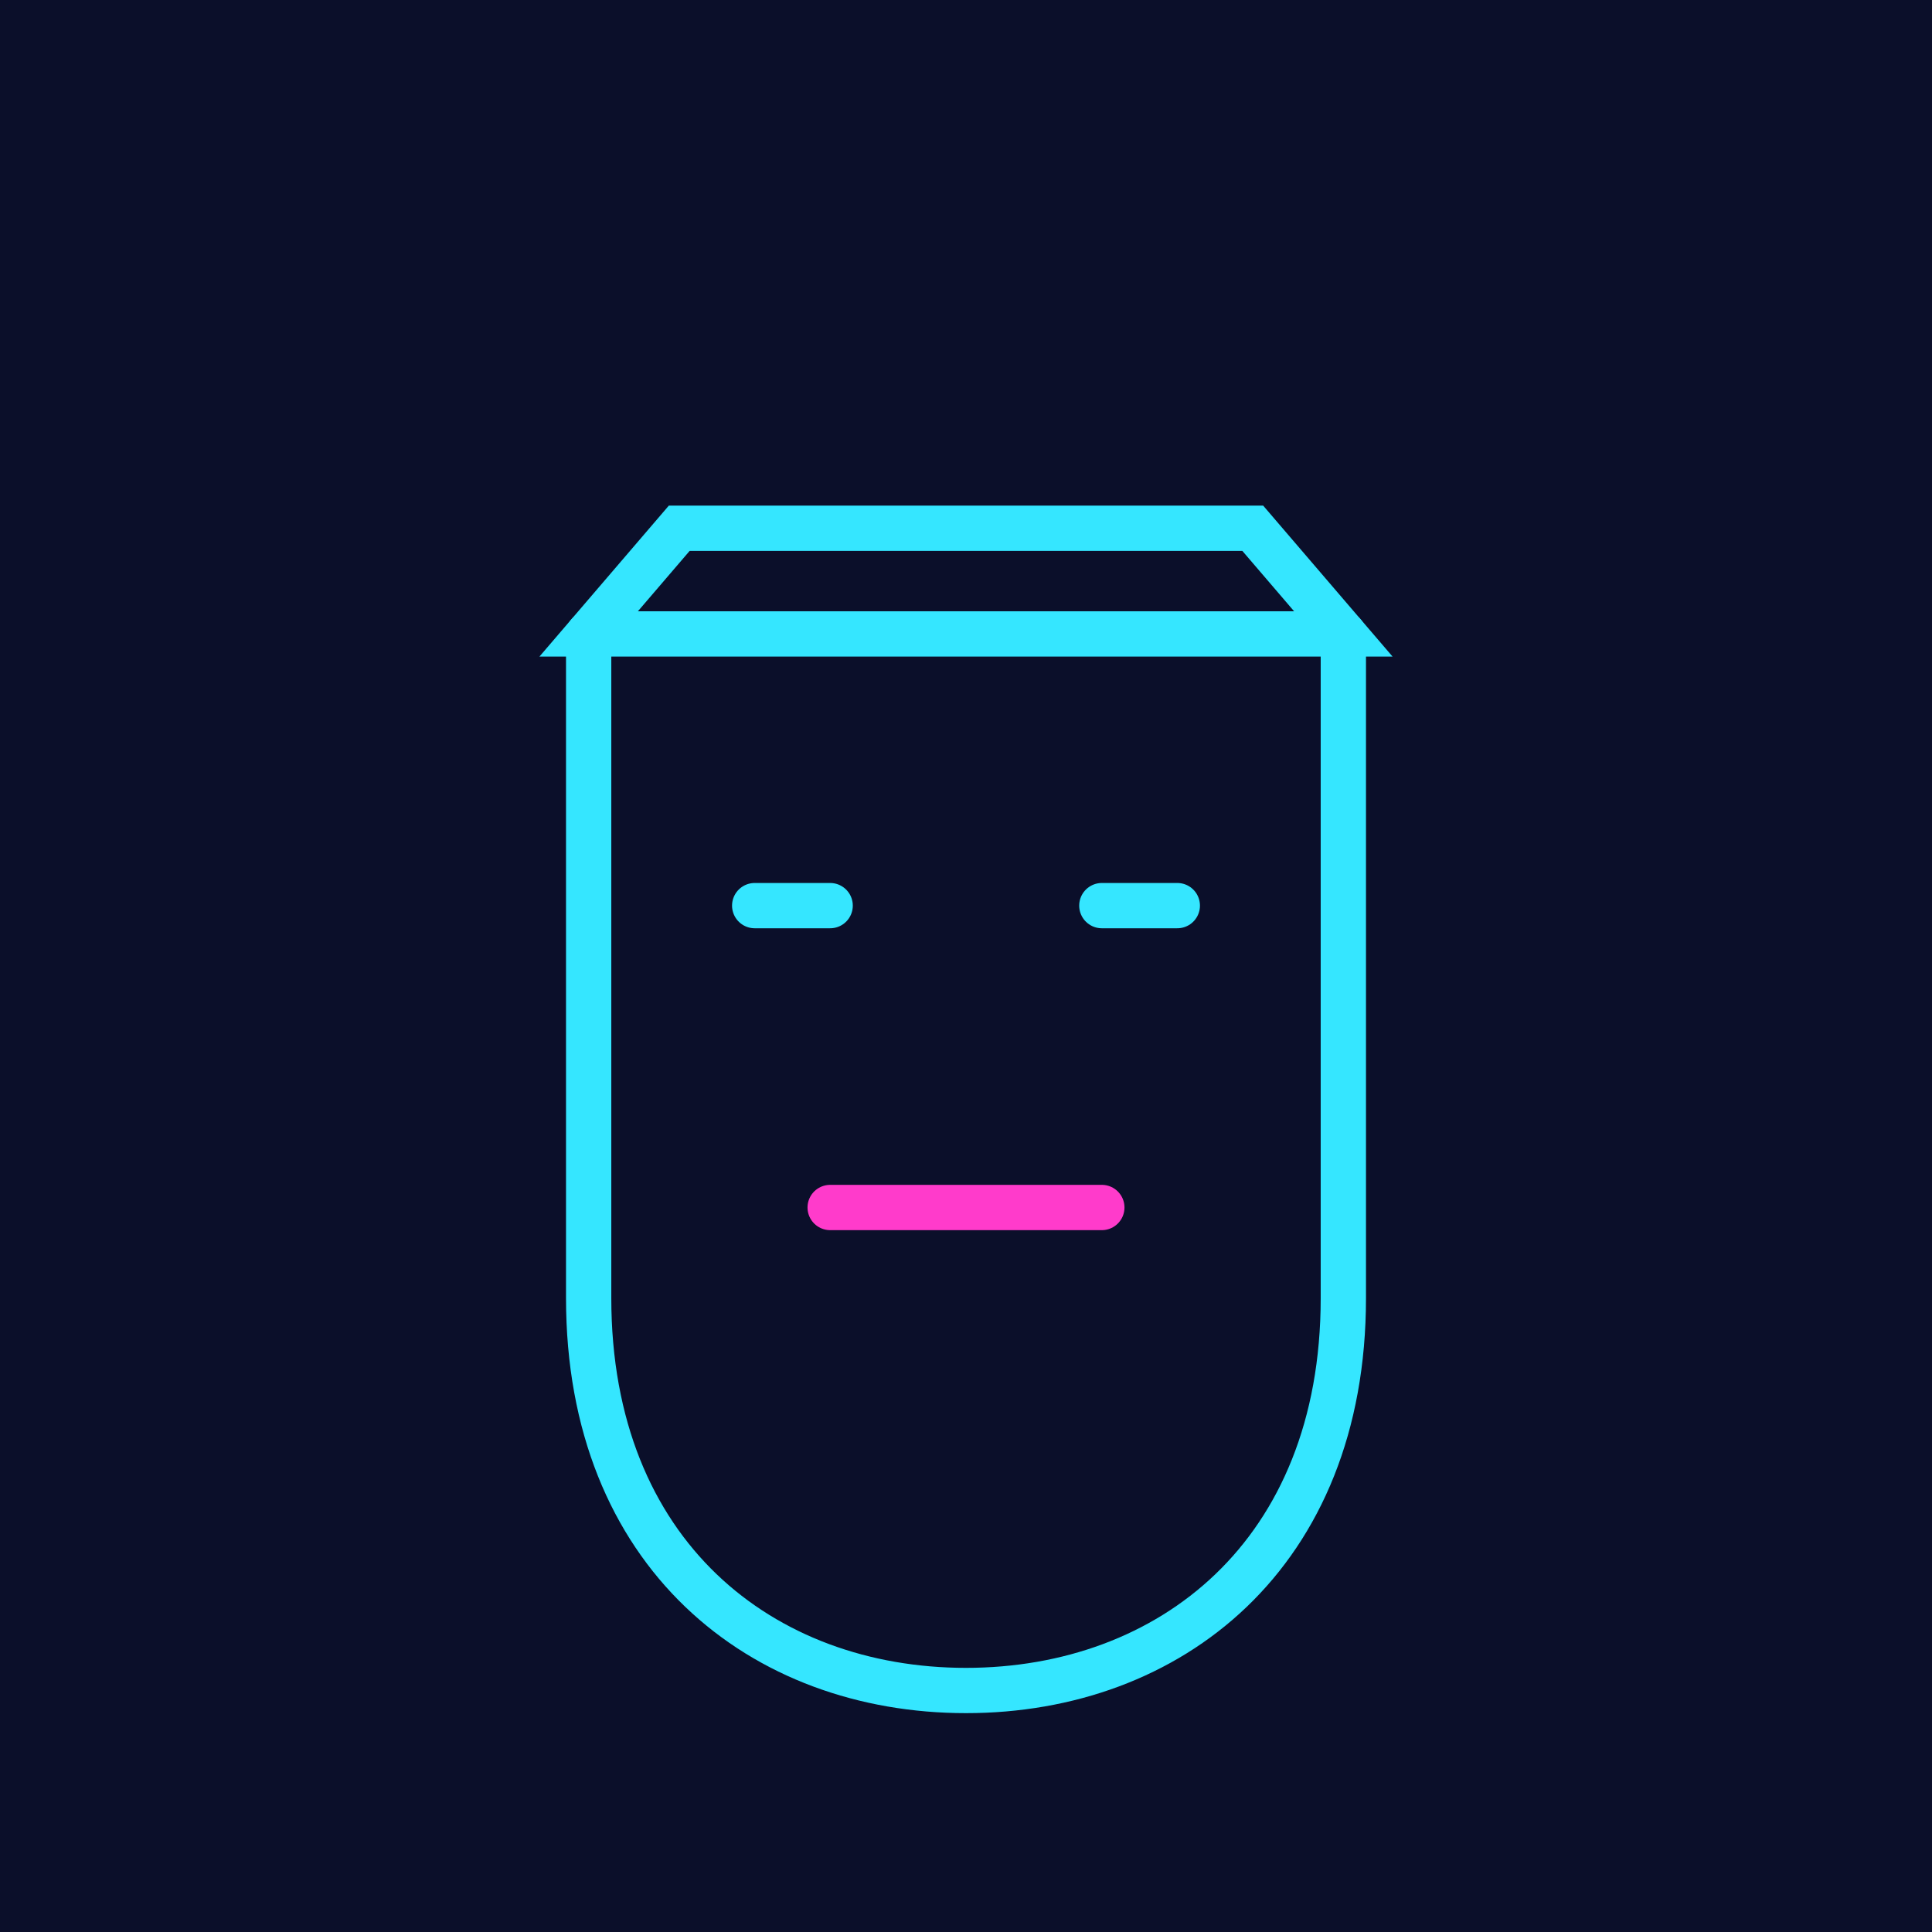
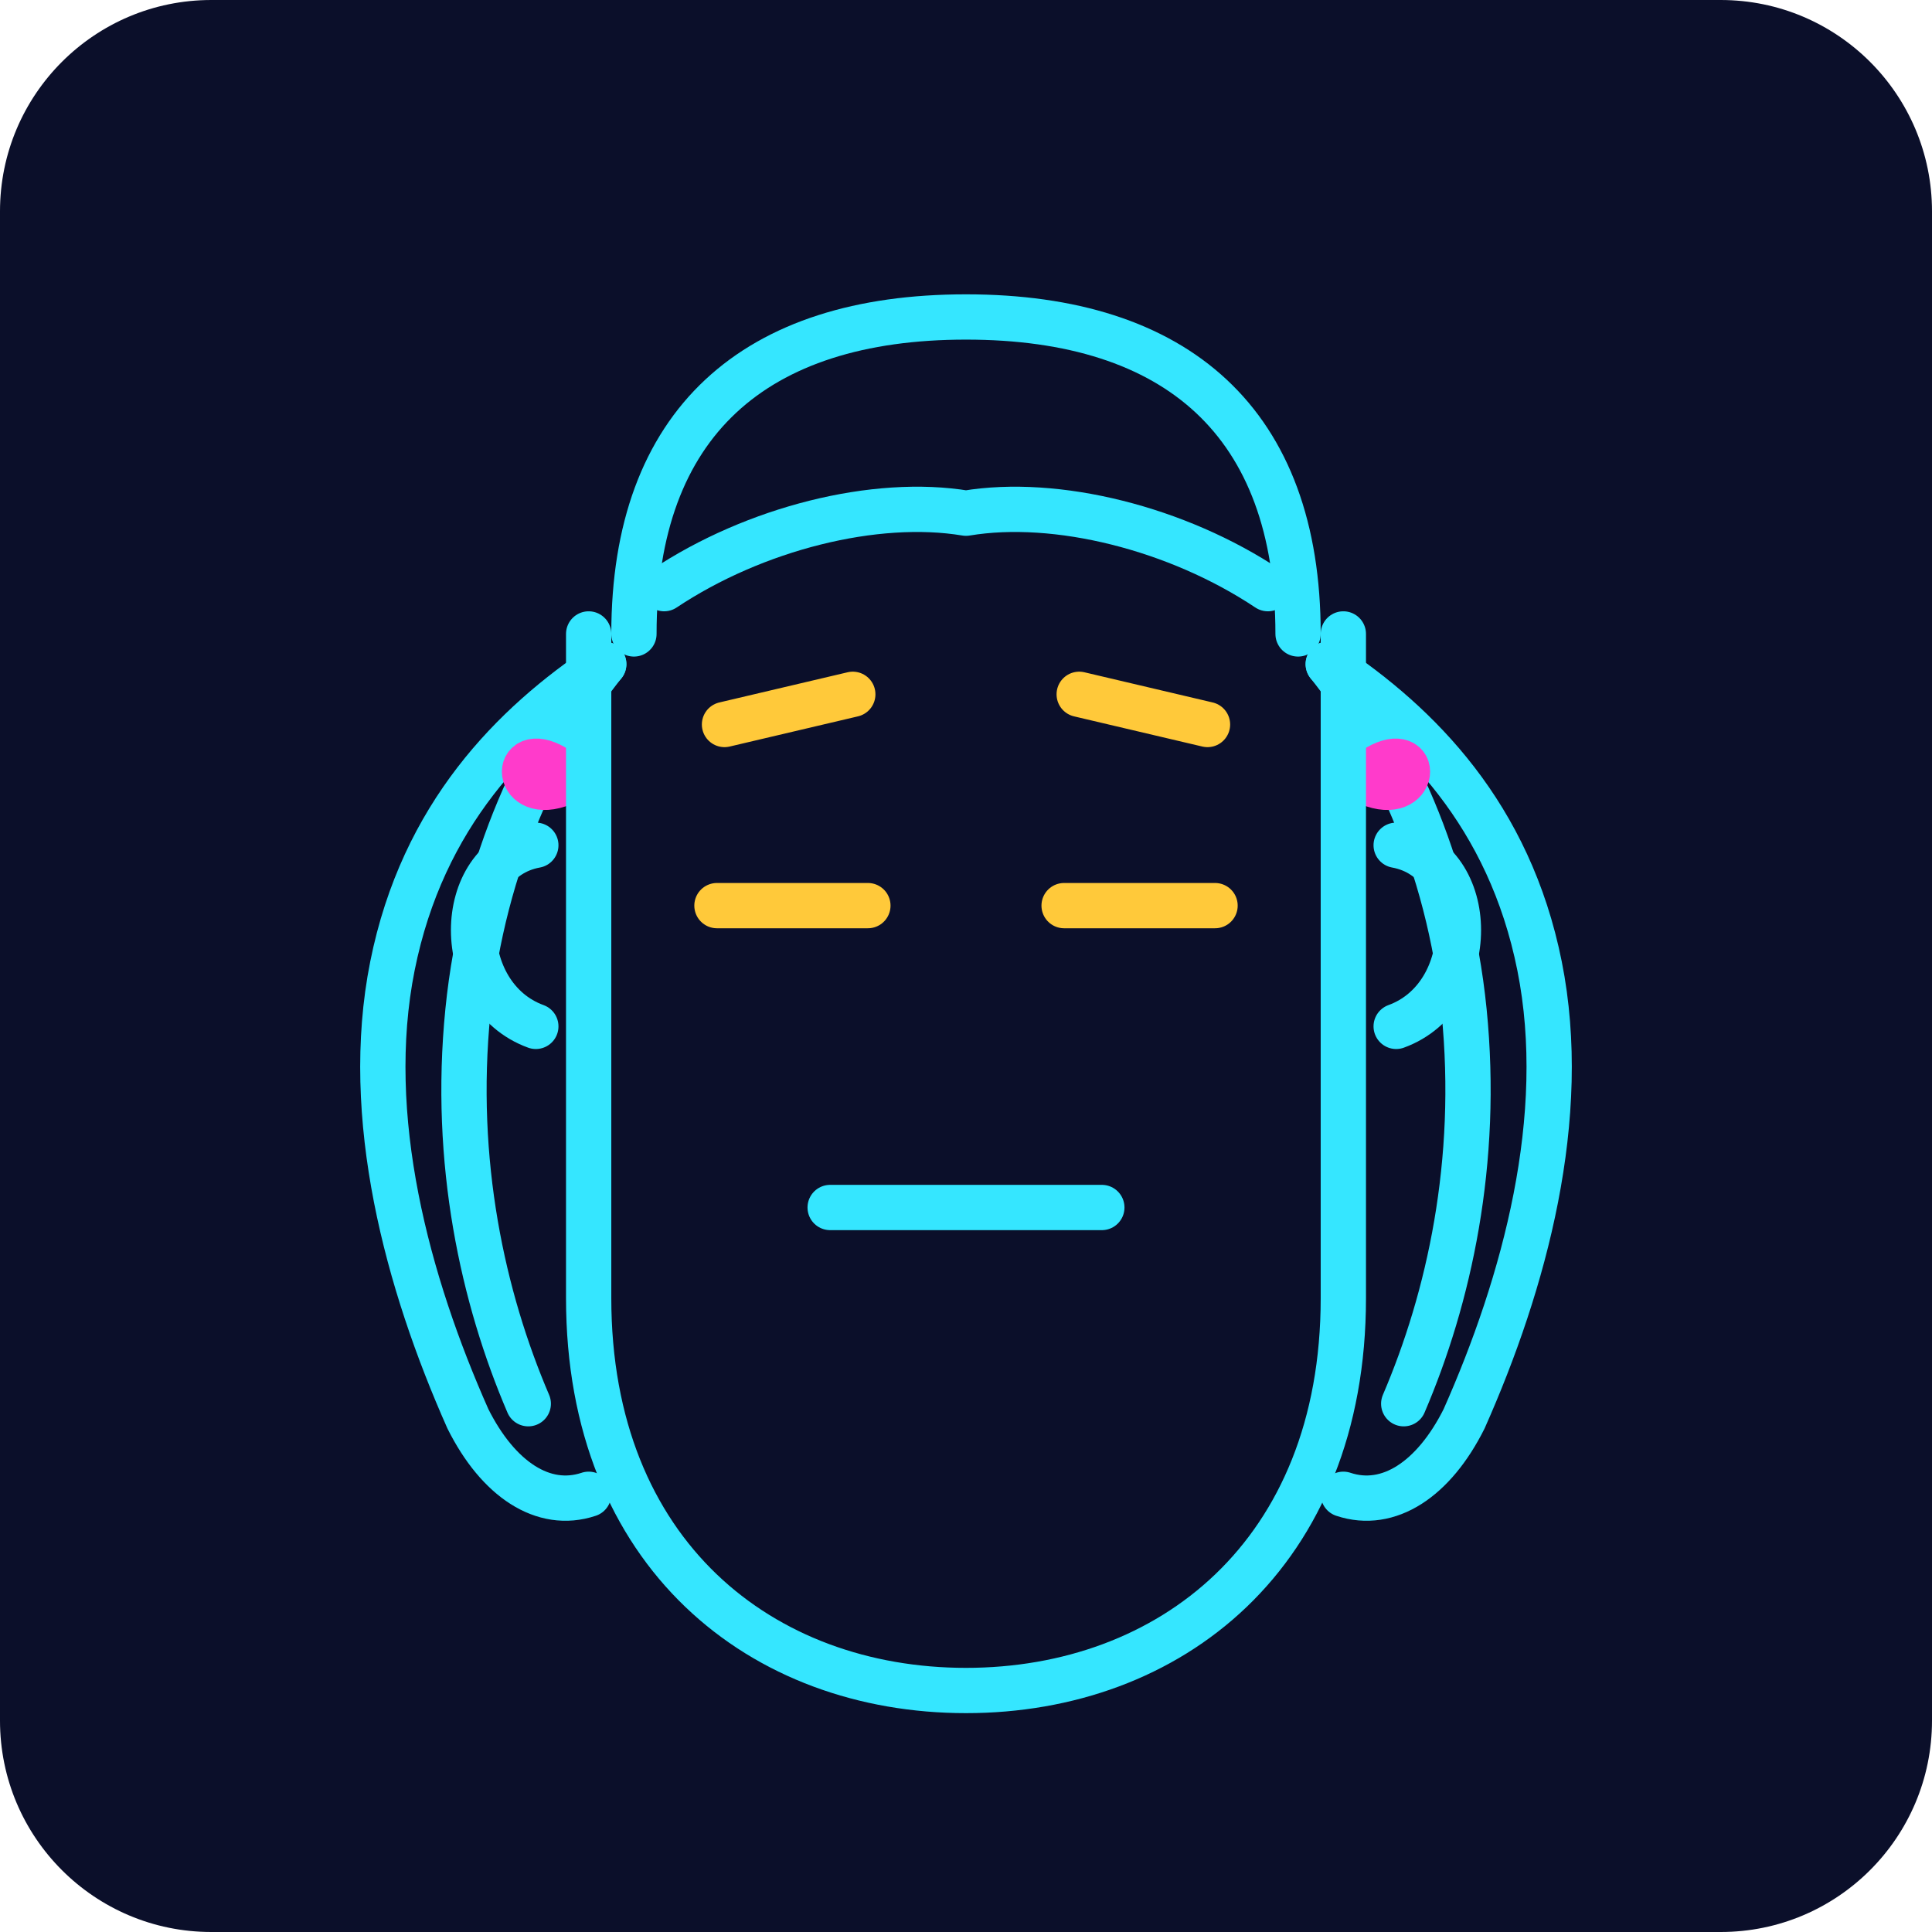
<svg xmlns="http://www.w3.org/2000/svg" width="256" height="256" viewBox="0 0 256 256">
-   <style>.l{fill:none;stroke:#35E6FF;stroke-width:6;stroke-linecap:round}.p{stroke:#FF3BCB}</style>
-   <rect width="256" height="256" fill="#0B0F2A" />
-   <path class="l" d="M90 70 L166 70 L178 84 L78 84 Z" />
-   <path class="l" d="M78 84 L78 172 C78 206,101 224,128 224 C155 224,178 206,178 172 L178 84" />
-   <g class="l">
-     <line x1="100" y1="120" x2="110" y2="120" />
-     <line x1="146" y1="120" x2="156" y2="120" />
-   </g>
-   <g class="l p">
-     <line x1="110" y1="160" x2="146" y2="160" />
-   </g>
+   <style>
+ .blue  { fill:none; stroke:#35E6FF; stroke-width:6; stroke-linecap:round; stroke-linejoin:round; }
+ .yellow{ fill:none; stroke:#FFC93A; stroke-width:6; stroke-linecap:round; stroke-linejoin:round; }
+ .pink  { fill:none; stroke:#FF3BCB; stroke-width:6; stroke-linecap:round; stroke-linejoin:round; }
+ .plain { fill:none; stroke:#35E6FF; stroke-width:6; stroke-linecap:round; stroke-linejoin:round; }
+ </style>
+   <rect width="256" height="256" rx="28" fill="#0B0F2A" />
+   <path class="blue" d="M84 84 C84 56,100 42,128 42 C156 42,172 56,172 84" />
+   <path class="blue" d="M80 88 C68 96,56 108,52 128 C48 148,54 170,62 188 C66 196,72 200,78 198" />
+   <path class="blue" d="M80 88 C72 98,64 114,62 134 C60 154,64 172,70 186" />
+   <path class="blue" d="M176 88 C188 96,200 108,204 128 C208 148,202 170,194 188 C190 196,184 200,178 198" />
+   <path class="blue" d="M176 88 C184 98,192 114,194 134 C196 154,192 172,186 186" />
+   <path class="pink" d="M74 102 C68 98,68 106,74 104" />
+   <path class="pink" d="M182 102 C188 98,188 106,182 104" />
+   <path class="blue" d="M88 78 C100 70,116 66,128 68 C140 66,156 70,168 78" />
+   <path class="plain" d="M71 112 C60 114,60 132,71 136" />
+   <path class="plain" d="M185 112 C196 114,196 132,185 136" />
+   <path class="plain" d="M78 84 L78 172 C78 206,101 224,128 224 C155 224,178 206,178 172 L178 84" />
+   <path class="yellow" d="M96 96 L113 92" />
+   <path class="yellow" d="M143 92 L160 96" />
+   <line class="yellow" x1="95" y1="120" x2="115" y2="120" />
+   <line class="yellow" x1="141" y1="120" x2="161" y2="120" />
+   <line class="plain" x1="110" y1="160" x2="146" y2="160" />
</svg>
